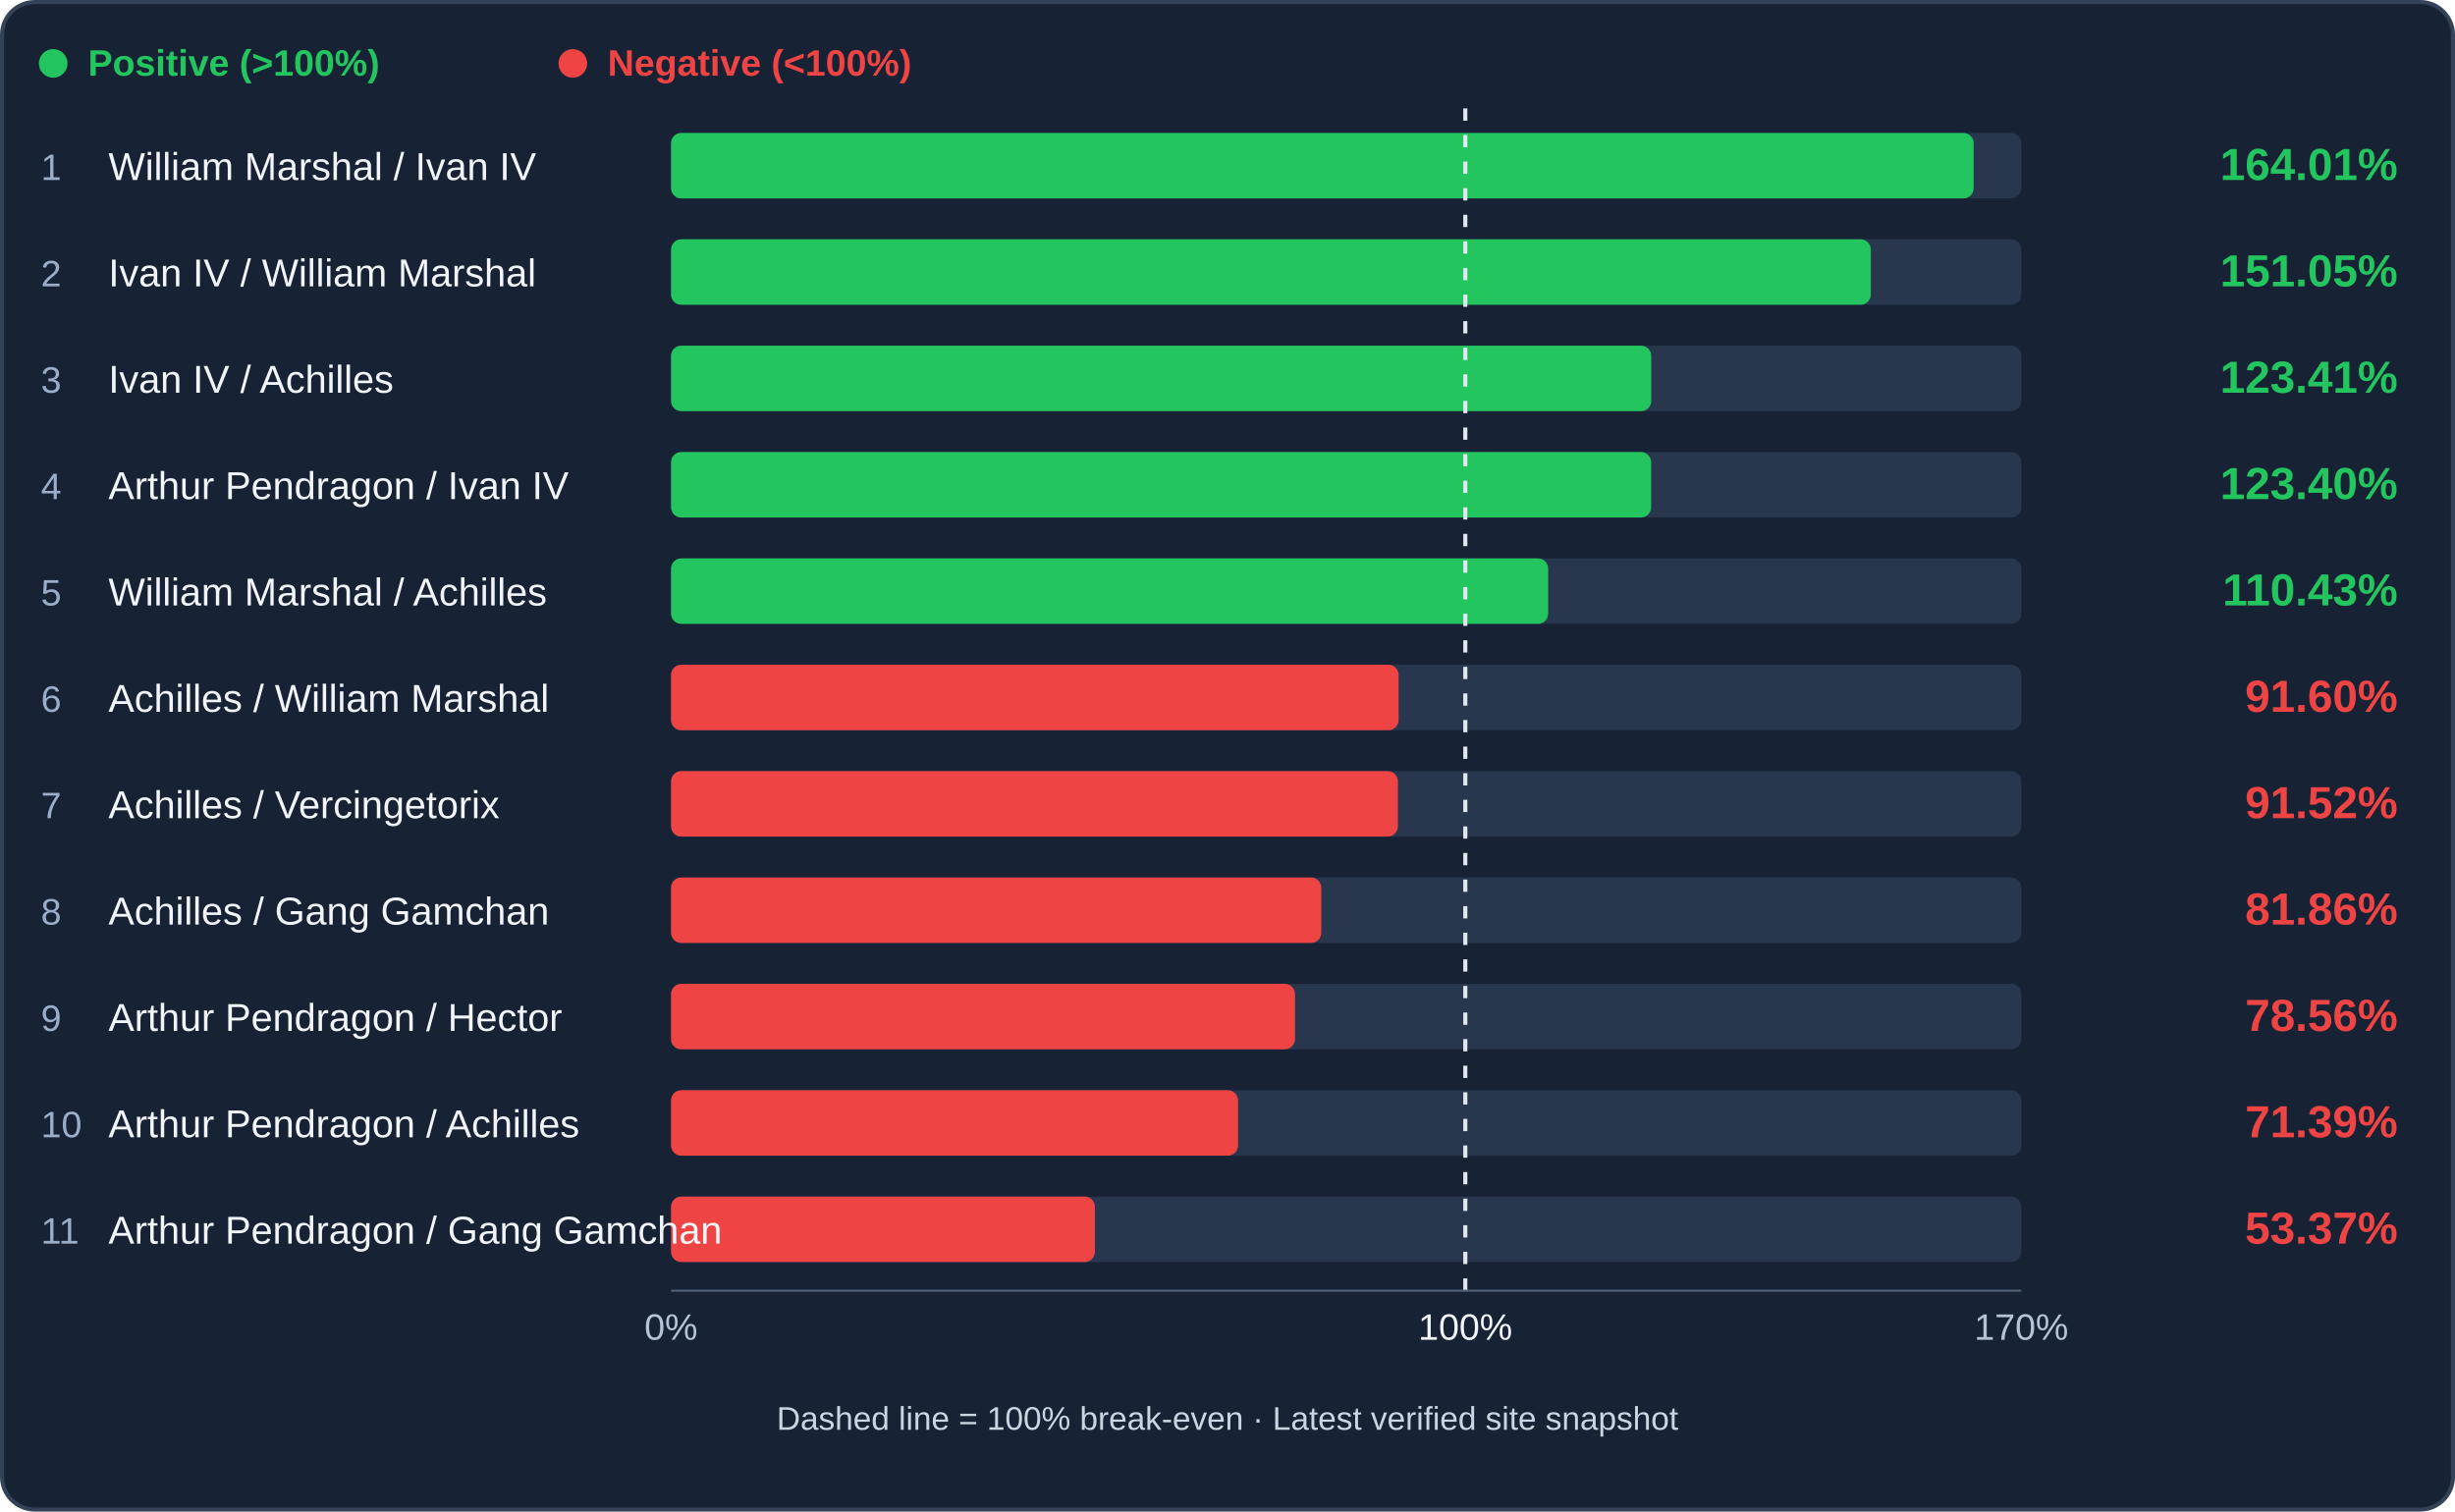
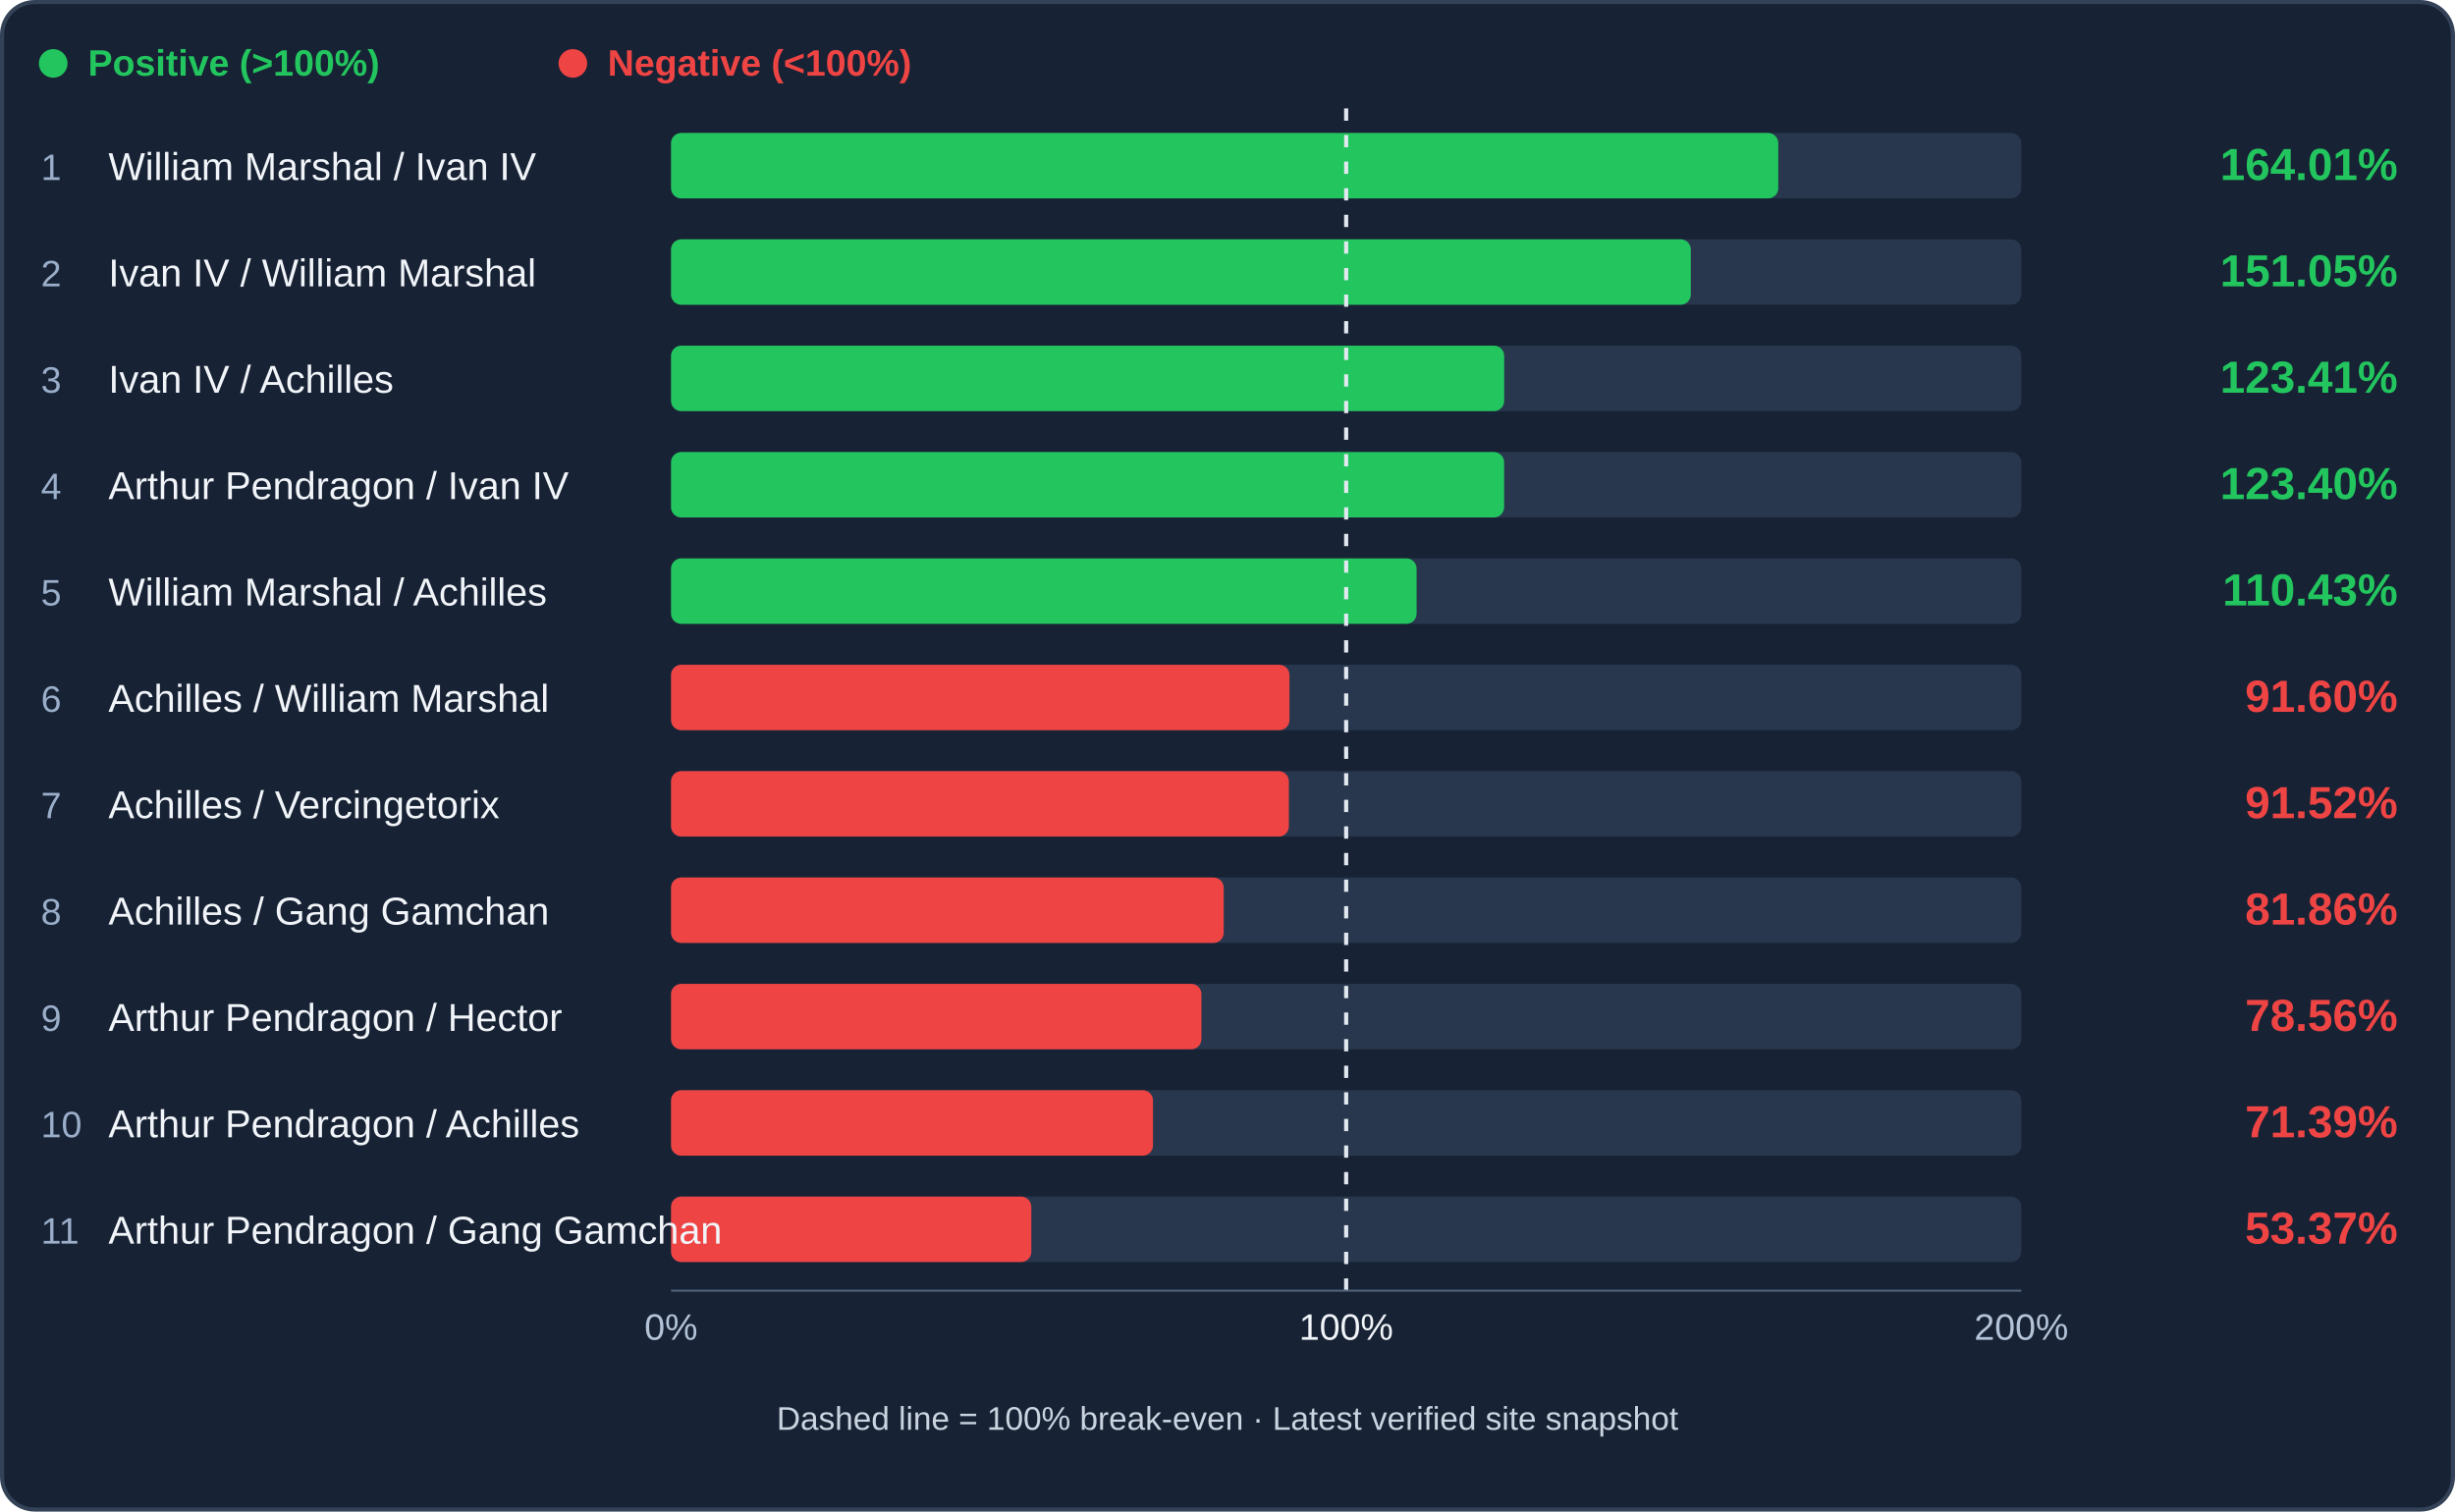
<svg xmlns="http://www.w3.org/2000/svg" viewBox="0 0 1200 739" role="img" aria-label="Cavalry trade efficiency ranking">
  <rect x="1" y="1" width="1198" height="737" rx="16" fill="#172234" stroke="#344258" stroke-width="2" />
  <circle cx="26" cy="31" r="7" fill="#22c55e" />
  <text x="43" y="37" fill="#22c55e" font-family="Arial,sans-serif" font-size="18" font-weight="600">Positive (&gt;100%)</text>
  <circle cx="280" cy="31" r="7" fill="#ef4444" />
  <text x="297" y="37" fill="#ef4444" font-family="Arial,sans-serif" font-size="18" font-weight="600">Negative (&lt;100%)</text>
  <rect x="328" y="65" width="660" height="32" rx="5" fill="#28374d" />
-   <rect x="328" y="65" width="636.73" height="32" rx="5" fill="#22c55e" />
+   <rect x="328" y="65" width="541.22" height="32" rx="5" fill="#22c55e" />
  <text x="20" y="88" fill="#9baec9" font-family="Arial,sans-serif" font-size="18">1</text>
  <text x="53" y="88" fill="#f1f5f9" font-family="Arial,sans-serif" font-size="19">William Marshal / Ivan IV</text>
  <text x="1172" y="88" text-anchor="end" fill="#22c55e" font-family="Arial,sans-serif" font-weight="bold" font-size="22">164.01%</text>
  <rect x="328" y="117" width="660" height="32" rx="5" fill="#28374d" />
-   <rect x="328" y="117" width="586.44" height="32" rx="5" fill="#22c55e" />
+   <rect x="328" y="117" width="498.47" height="32" rx="5" fill="#22c55e" />
  <text x="20" y="140" fill="#9baec9" font-family="Arial,sans-serif" font-size="18">2</text>
  <text x="53" y="140" fill="#f1f5f9" font-family="Arial,sans-serif" font-size="19">Ivan IV / William Marshal</text>
  <text x="1172" y="140" text-anchor="end" fill="#22c55e" font-family="Arial,sans-serif" font-weight="bold" font-size="22">151.05%</text>
  <rect x="328" y="169" width="660" height="32" rx="5" fill="#28374d" />
-   <rect x="328" y="169" width="479.12" height="32" rx="5" fill="#22c55e" />
+   <rect x="328" y="169" width="407.25" height="32" rx="5" fill="#22c55e" />
  <text x="20" y="192" fill="#9baec9" font-family="Arial,sans-serif" font-size="18">3</text>
  <text x="53" y="192" fill="#f1f5f9" font-family="Arial,sans-serif" font-size="19">Ivan IV / Achilles</text>
  <text x="1172" y="192" text-anchor="end" fill="#22c55e" font-family="Arial,sans-serif" font-weight="bold" font-size="22">123.41%</text>
  <rect x="328" y="221" width="660" height="32" rx="5" fill="#28374d" />
-   <rect x="328" y="221" width="479.08" height="32" rx="5" fill="#22c55e" />
+   <rect x="328" y="221" width="407.22" height="32" rx="5" fill="#22c55e" />
  <text x="20" y="244" fill="#9baec9" font-family="Arial,sans-serif" font-size="18">4</text>
  <text x="53" y="244" fill="#f1f5f9" font-family="Arial,sans-serif" font-size="19">Arthur Pendragon / Ivan IV</text>
  <text x="1172" y="244" text-anchor="end" fill="#22c55e" font-family="Arial,sans-serif" font-weight="bold" font-size="22">123.40%</text>
  <rect x="328" y="273" width="660" height="32" rx="5" fill="#28374d" />
-   <rect x="328" y="273" width="428.75" height="32" rx="5" fill="#22c55e" />
+   <rect x="328" y="273" width="364.44" height="32" rx="5" fill="#22c55e" />
  <text x="20" y="296" fill="#9baec9" font-family="Arial,sans-serif" font-size="18">5</text>
  <text x="53" y="296" fill="#f1f5f9" font-family="Arial,sans-serif" font-size="19">William Marshal / Achilles</text>
  <text x="1172" y="296" text-anchor="end" fill="#22c55e" font-family="Arial,sans-serif" font-weight="bold" font-size="22">110.43%</text>
  <rect x="328" y="325" width="660" height="32" rx="5" fill="#28374d" />
-   <rect x="328" y="325" width="355.64" height="32" rx="5" fill="#ef4444" />
+   <rect x="328" y="325" width="302.29" height="32" rx="5" fill="#ef4444" />
  <text x="20" y="348" fill="#9baec9" font-family="Arial,sans-serif" font-size="18">6</text>
  <text x="53" y="348" fill="#f1f5f9" font-family="Arial,sans-serif" font-size="19">Achilles / William Marshal</text>
  <text x="1172" y="348" text-anchor="end" fill="#ef4444" font-family="Arial,sans-serif" font-weight="bold" font-size="22">91.60%</text>
  <rect x="328" y="377" width="660" height="32" rx="5" fill="#28374d" />
-   <rect x="328" y="377" width="355.29" height="32" rx="5" fill="#ef4444" />
+   <rect x="328" y="377" width="302.00" height="32" rx="5" fill="#ef4444" />
  <text x="20" y="400" fill="#9baec9" font-family="Arial,sans-serif" font-size="18">7</text>
  <text x="53" y="400" fill="#f1f5f9" font-family="Arial,sans-serif" font-size="19">Achilles / Vercingetorix</text>
  <text x="1172" y="400" text-anchor="end" fill="#ef4444" font-family="Arial,sans-serif" font-weight="bold" font-size="22">91.52%</text>
  <rect x="328" y="429" width="660" height="32" rx="5" fill="#28374d" />
-   <rect x="328" y="429" width="317.83" height="32" rx="5" fill="#ef4444" />
+   <rect x="328" y="429" width="270.16" height="32" rx="5" fill="#ef4444" />
  <text x="20" y="452" fill="#9baec9" font-family="Arial,sans-serif" font-size="18">8</text>
  <text x="53" y="452" fill="#f1f5f9" font-family="Arial,sans-serif" font-size="19">Achilles / Gang Gamchan</text>
  <text x="1172" y="452" text-anchor="end" fill="#ef4444" font-family="Arial,sans-serif" font-weight="bold" font-size="22">81.86%</text>
  <rect x="328" y="481" width="660" height="32" rx="5" fill="#28374d" />
-   <rect x="328" y="481" width="305.00" height="32" rx="5" fill="#ef4444" />
+   <rect x="328" y="481" width="259.25" height="32" rx="5" fill="#ef4444" />
  <text x="20" y="504" fill="#9baec9" font-family="Arial,sans-serif" font-size="18">9</text>
  <text x="53" y="504" fill="#f1f5f9" font-family="Arial,sans-serif" font-size="19">Arthur Pendragon / Hector</text>
  <text x="1172" y="504" text-anchor="end" fill="#ef4444" font-family="Arial,sans-serif" font-weight="bold" font-size="22">78.56%</text>
  <rect x="328" y="533" width="660" height="32" rx="5" fill="#28374d" />
-   <rect x="328" y="533" width="277.15" height="32" rx="5" fill="#ef4444" />
+   <rect x="328" y="533" width="235.58" height="32" rx="5" fill="#ef4444" />
  <text x="20" y="556" fill="#9baec9" font-family="Arial,sans-serif" font-size="18">10</text>
  <text x="53" y="556" fill="#f1f5f9" font-family="Arial,sans-serif" font-size="19">Arthur Pendragon / Achilles</text>
  <text x="1172" y="556" text-anchor="end" fill="#ef4444" font-family="Arial,sans-serif" font-weight="bold" font-size="22">71.39%</text>
  <rect x="328" y="585" width="660" height="32" rx="5" fill="#28374d" />
-   <rect x="328" y="585" width="207.19" height="32" rx="5" fill="#ef4444" />
+   <rect x="328" y="585" width="176.11" height="32" rx="5" fill="#ef4444" />
  <text x="20" y="608" fill="#9baec9" font-family="Arial,sans-serif" font-size="18">11</text>
  <text x="53" y="608" fill="#f1f5f9" font-family="Arial,sans-serif" font-size="19">Arthur Pendragon / Gang Gamchan</text>
  <text x="1172" y="608" text-anchor="end" fill="#ef4444" font-family="Arial,sans-serif" font-weight="bold" font-size="22">53.37%</text>
-   <line x1="716.24" y1="53" x2="716.24" y2="633" stroke="#e2e8f0" stroke-width="2" stroke-dasharray="6 7" />
+   <line x1="658.00" y1="53" x2="658.00" y2="633" stroke="#e2e8f0" stroke-width="2" stroke-dasharray="6 7" />
  <line x1="328" y1="631" x2="988" y2="631" stroke="#51617a" />
  <text x="328" y="655" text-anchor="middle" fill="#b4c3d8" font-family="Arial" font-size="18">0%</text>
-   <text x="716.24" y="655" text-anchor="middle" fill="#f1f5f9" font-family="Arial" font-size="18">100%</text>
-   <text x="988" y="655" text-anchor="middle" fill="#b4c3d8" font-family="Arial" font-size="18">170%</text>
+   <text x="658.00" y="655" text-anchor="middle" fill="#f1f5f9" font-family="Arial" font-size="18">100%</text>
+   <text x="988" y="655" text-anchor="middle" fill="#b4c3d8" font-family="Arial" font-size="18">200%</text>
  <text x="600" y="699" text-anchor="middle" fill="#cbd5e1" font-family="Arial" font-size="16">Dashed line = 100% break-even · Latest verified site snapshot</text>
</svg>
